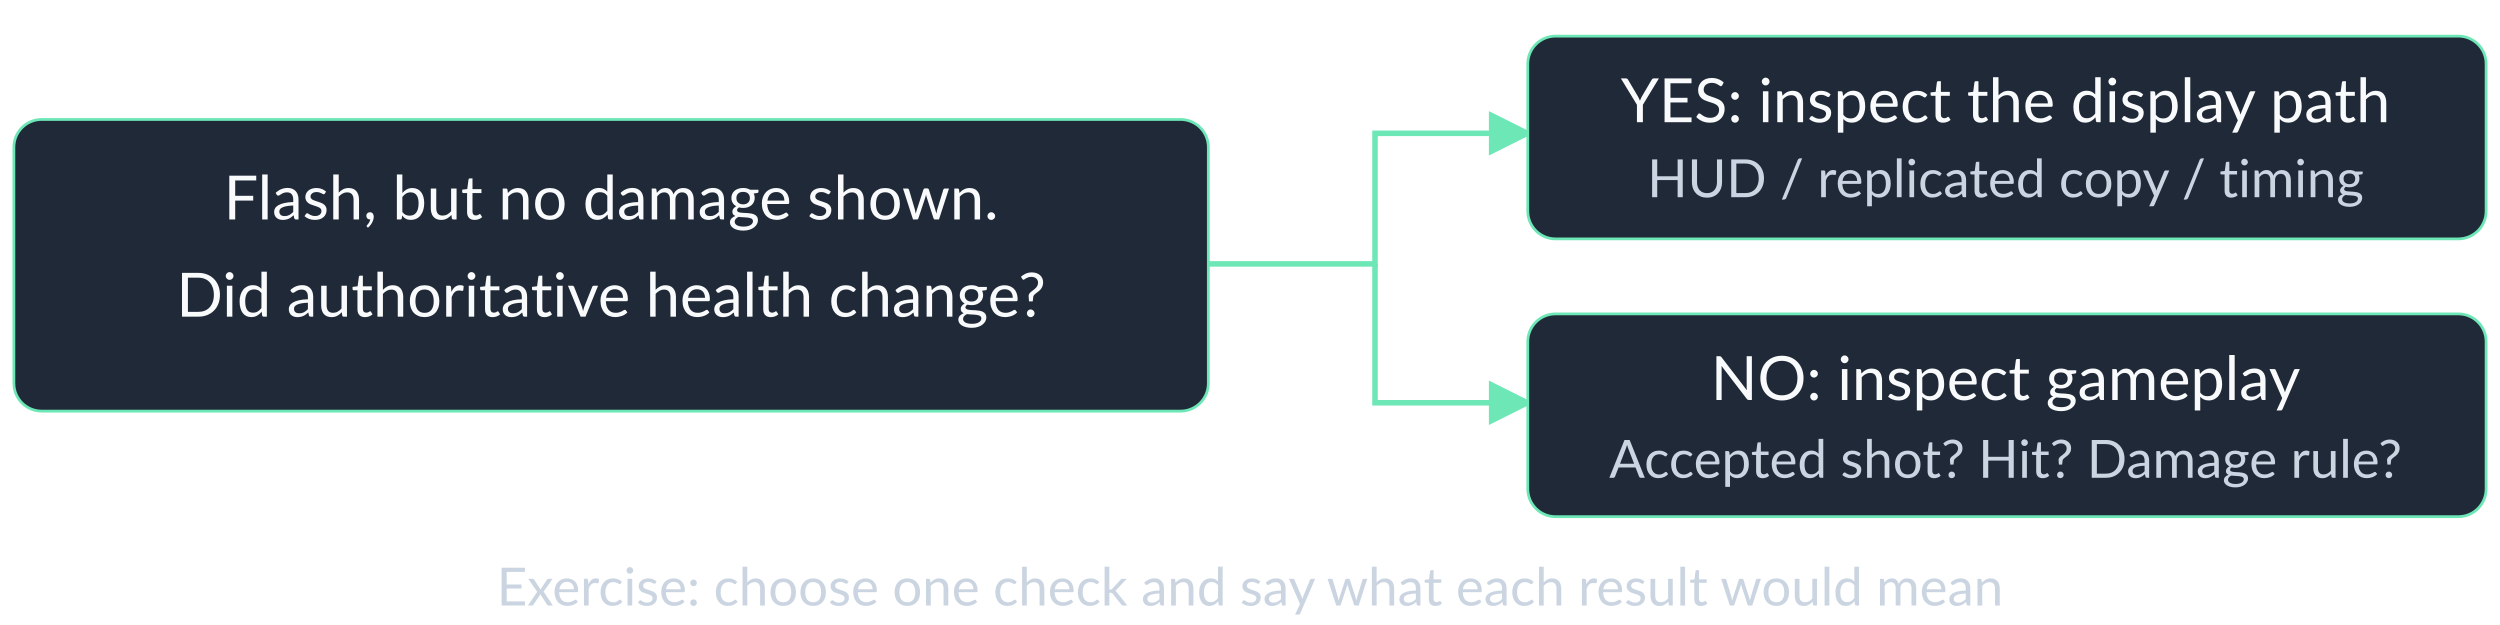
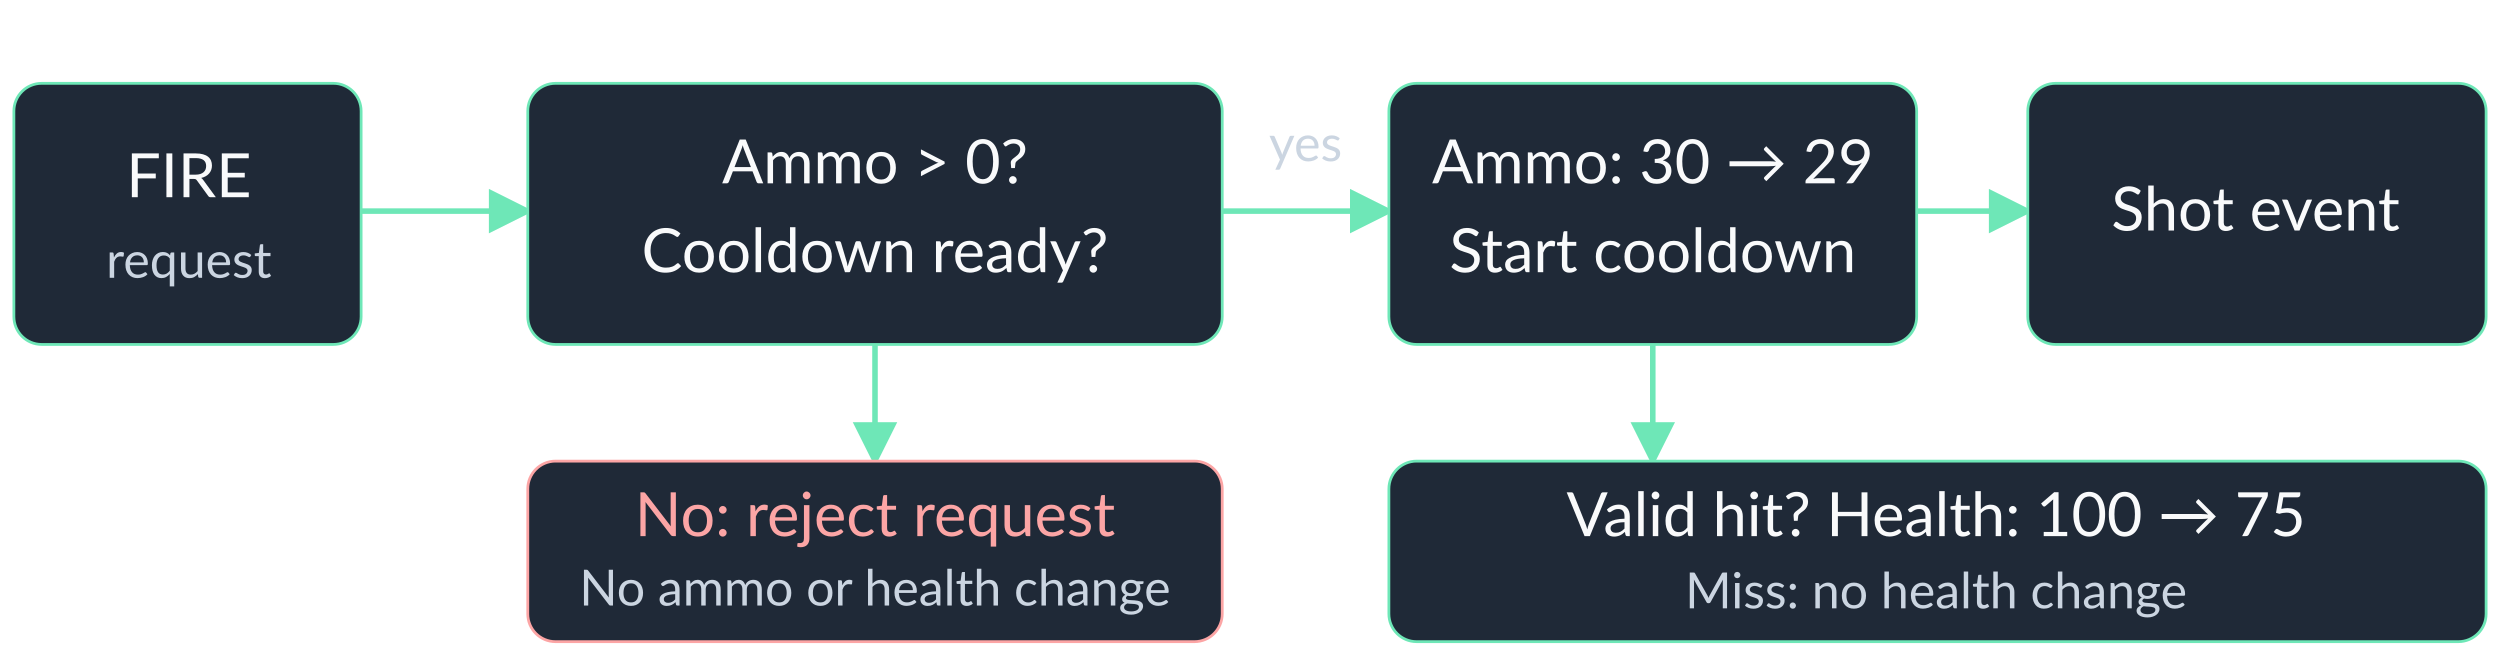
- <svg xmlns="http://www.w3.org/2000/svg" viewBox="0 0 900 225" role="img" aria-labelledby="s23-title s23-desc" font-family="Montserrat, Lato, Segoe UI, sans-serif">
+ <svg xmlns="http://www.w3.org/2000/svg" viewBox="0 0 900 240" role="img" aria-labelledby="s22-title s22-desc" font-family="Montserrat, Lato, Segoe UI, sans-serif">
  <defs>
-     <marker id="s23-arrow" markerWidth="8" markerHeight="8" refX="7" refY="4" orient="auto">
+     <marker id="s22-arrow" markerWidth="8" markerHeight="8" refX="7" refY="4" orient="auto">
      <path d="M0 0 L8 4 L0 8" fill="#6EE7B7" />
    </marker>
  </defs>
-   <g fill="none" stroke="#6EE7B7" stroke-width="2" marker-end="url(#s23-arrow)">
-     <path d="M435 95 H495 V48 H550" />
-     <path d="M495 95 V145 H550" />
+   <g fill="none" stroke="#6EE7B7" stroke-width="2" marker-end="url(#s22-arrow)">
+     <path d="M130 76 H190" />
+     <path d="M440 76 H500" />
+     <path d="M690 76 H730" />
+     <path d="M315 124 V166" />
+     <path d="M595 124 V166" />
  </g>
  <g fill="#1F2937" stroke="#6EE7B7">
-     <rect x="5" y="43" width="430" height="105" rx="10" />
-     <rect x="550" y="13" width="345" height="73" rx="10" />
-     <rect x="550" y="113" width="345" height="73" rx="10" />
+     <rect x="5" y="30" width="125" height="94" rx="10" />
+     <rect x="190" y="30" width="250" height="94" rx="10" />
+     <rect x="500" y="30" width="190" height="94" rx="10" />
+     <rect x="730" y="30" width="165" height="94" rx="10" />
+     <rect x="190" y="166" width="250" height="65" rx="10" stroke="#FCA5A5" />
+     <rect x="500" y="166" width="395" height="65" rx="10" />
  </g>
  <g text-anchor="middle" font-size="22" fill="#F9FAFB">
-     <text x="220" y="79">Flash, but no damage shown.</text>
-     <text x="220" y="114">Did authoritative health change?</text>
-     <text x="722" y="44">YES: inspect the display path</text>
-     <text x="722" y="144">NO: inspect gameplay</text>
+     <text x="68" y="71">FIRE</text>
+     <text x="315" y="66">Ammo &gt; 0?</text>
+     <text x="315" y="98">Cooldown ready?</text>
+     <text x="595" y="66">Ammo: 30 → 29</text>
+     <text x="595" y="98">Start cooldown</text>
+     <text x="812" y="83">Shot event</text>
+     <text x="315" y="193" fill="#FCA5A5">No: reject request</text>
+     <text x="697" y="193">Valid hit? Health: 100 → 75</text>
  </g>
-   <g text-anchor="middle" font-size="19" fill="#CBD5E1">
-     <text x="722" y="71">HUD / replicated copy / timing</text>
-     <text x="722" y="172">Accepted shot? Hit? Damage rule?</text>
-     <text x="450" y="218">Exercise: choose one check and say what each result would mean</text>
+   <g text-anchor="middle" font-size="18" fill="#CBD5E1">
+     <text x="68" y="100">request</text>
+     <text x="470" y="58">yes</text>
+     <text x="315" y="218">No ammo or health change</text>
+     <text x="697" y="219">Miss: no health change</text>
  </g>
</svg>
